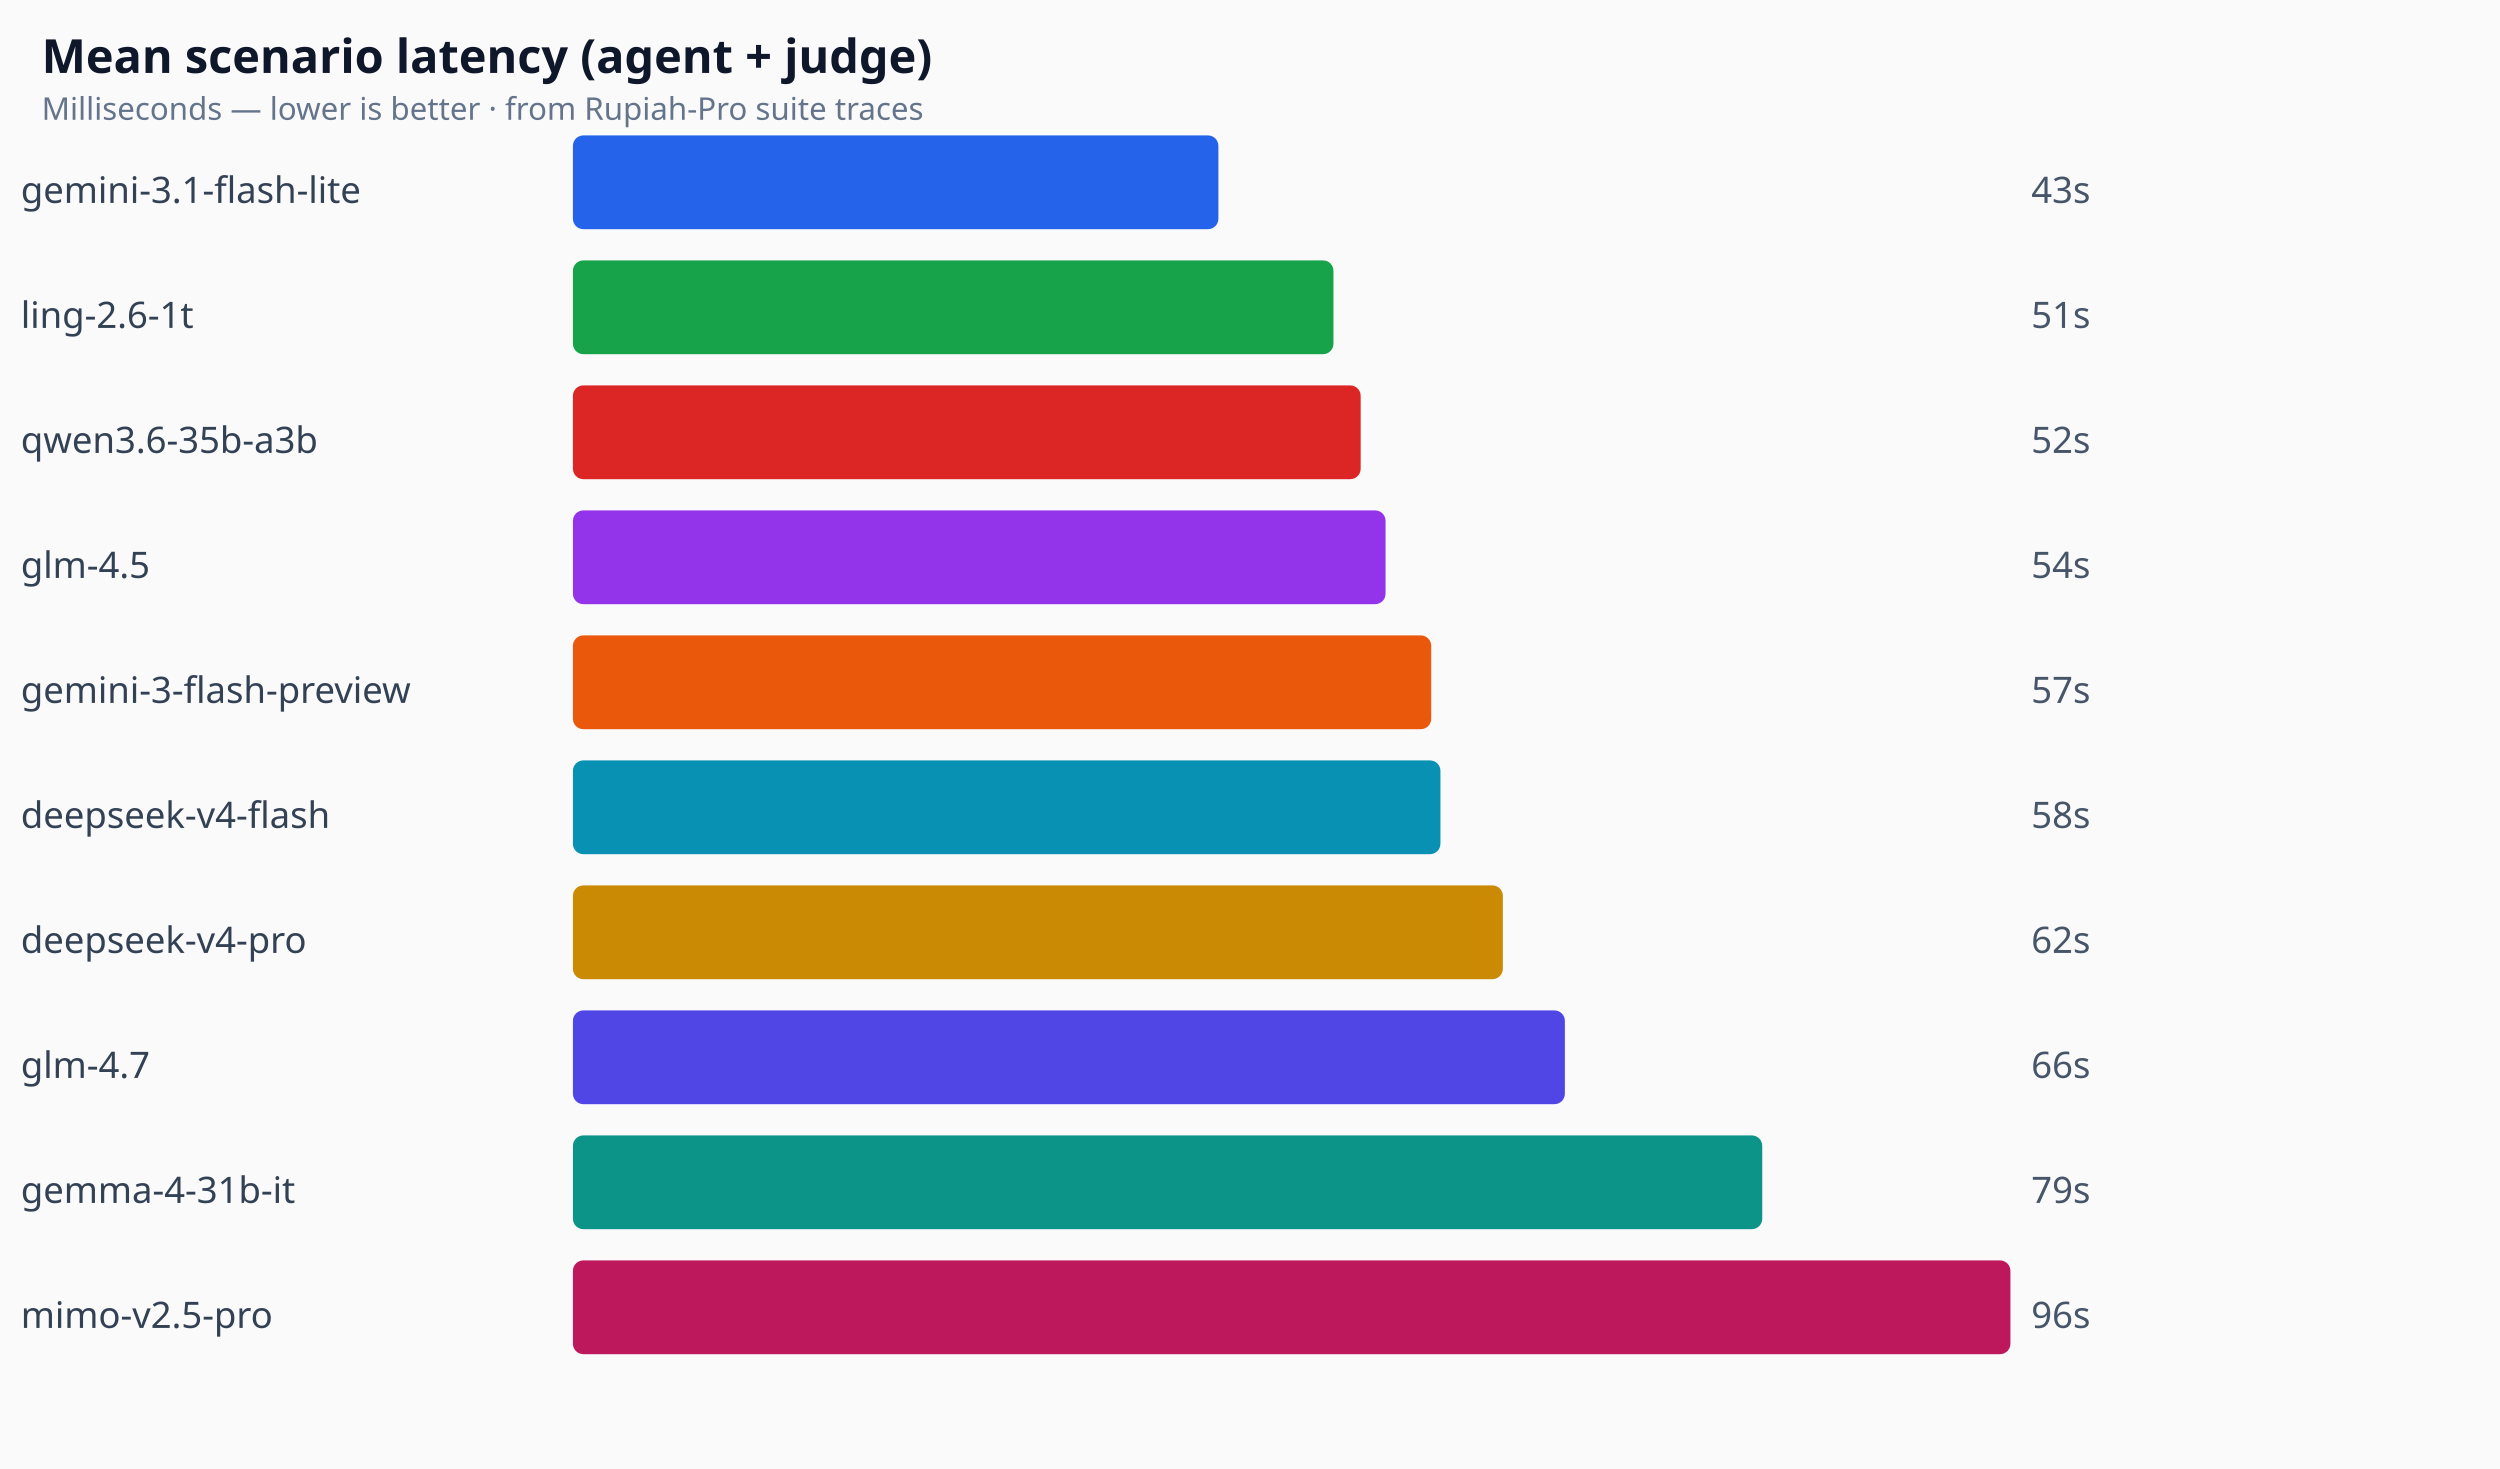
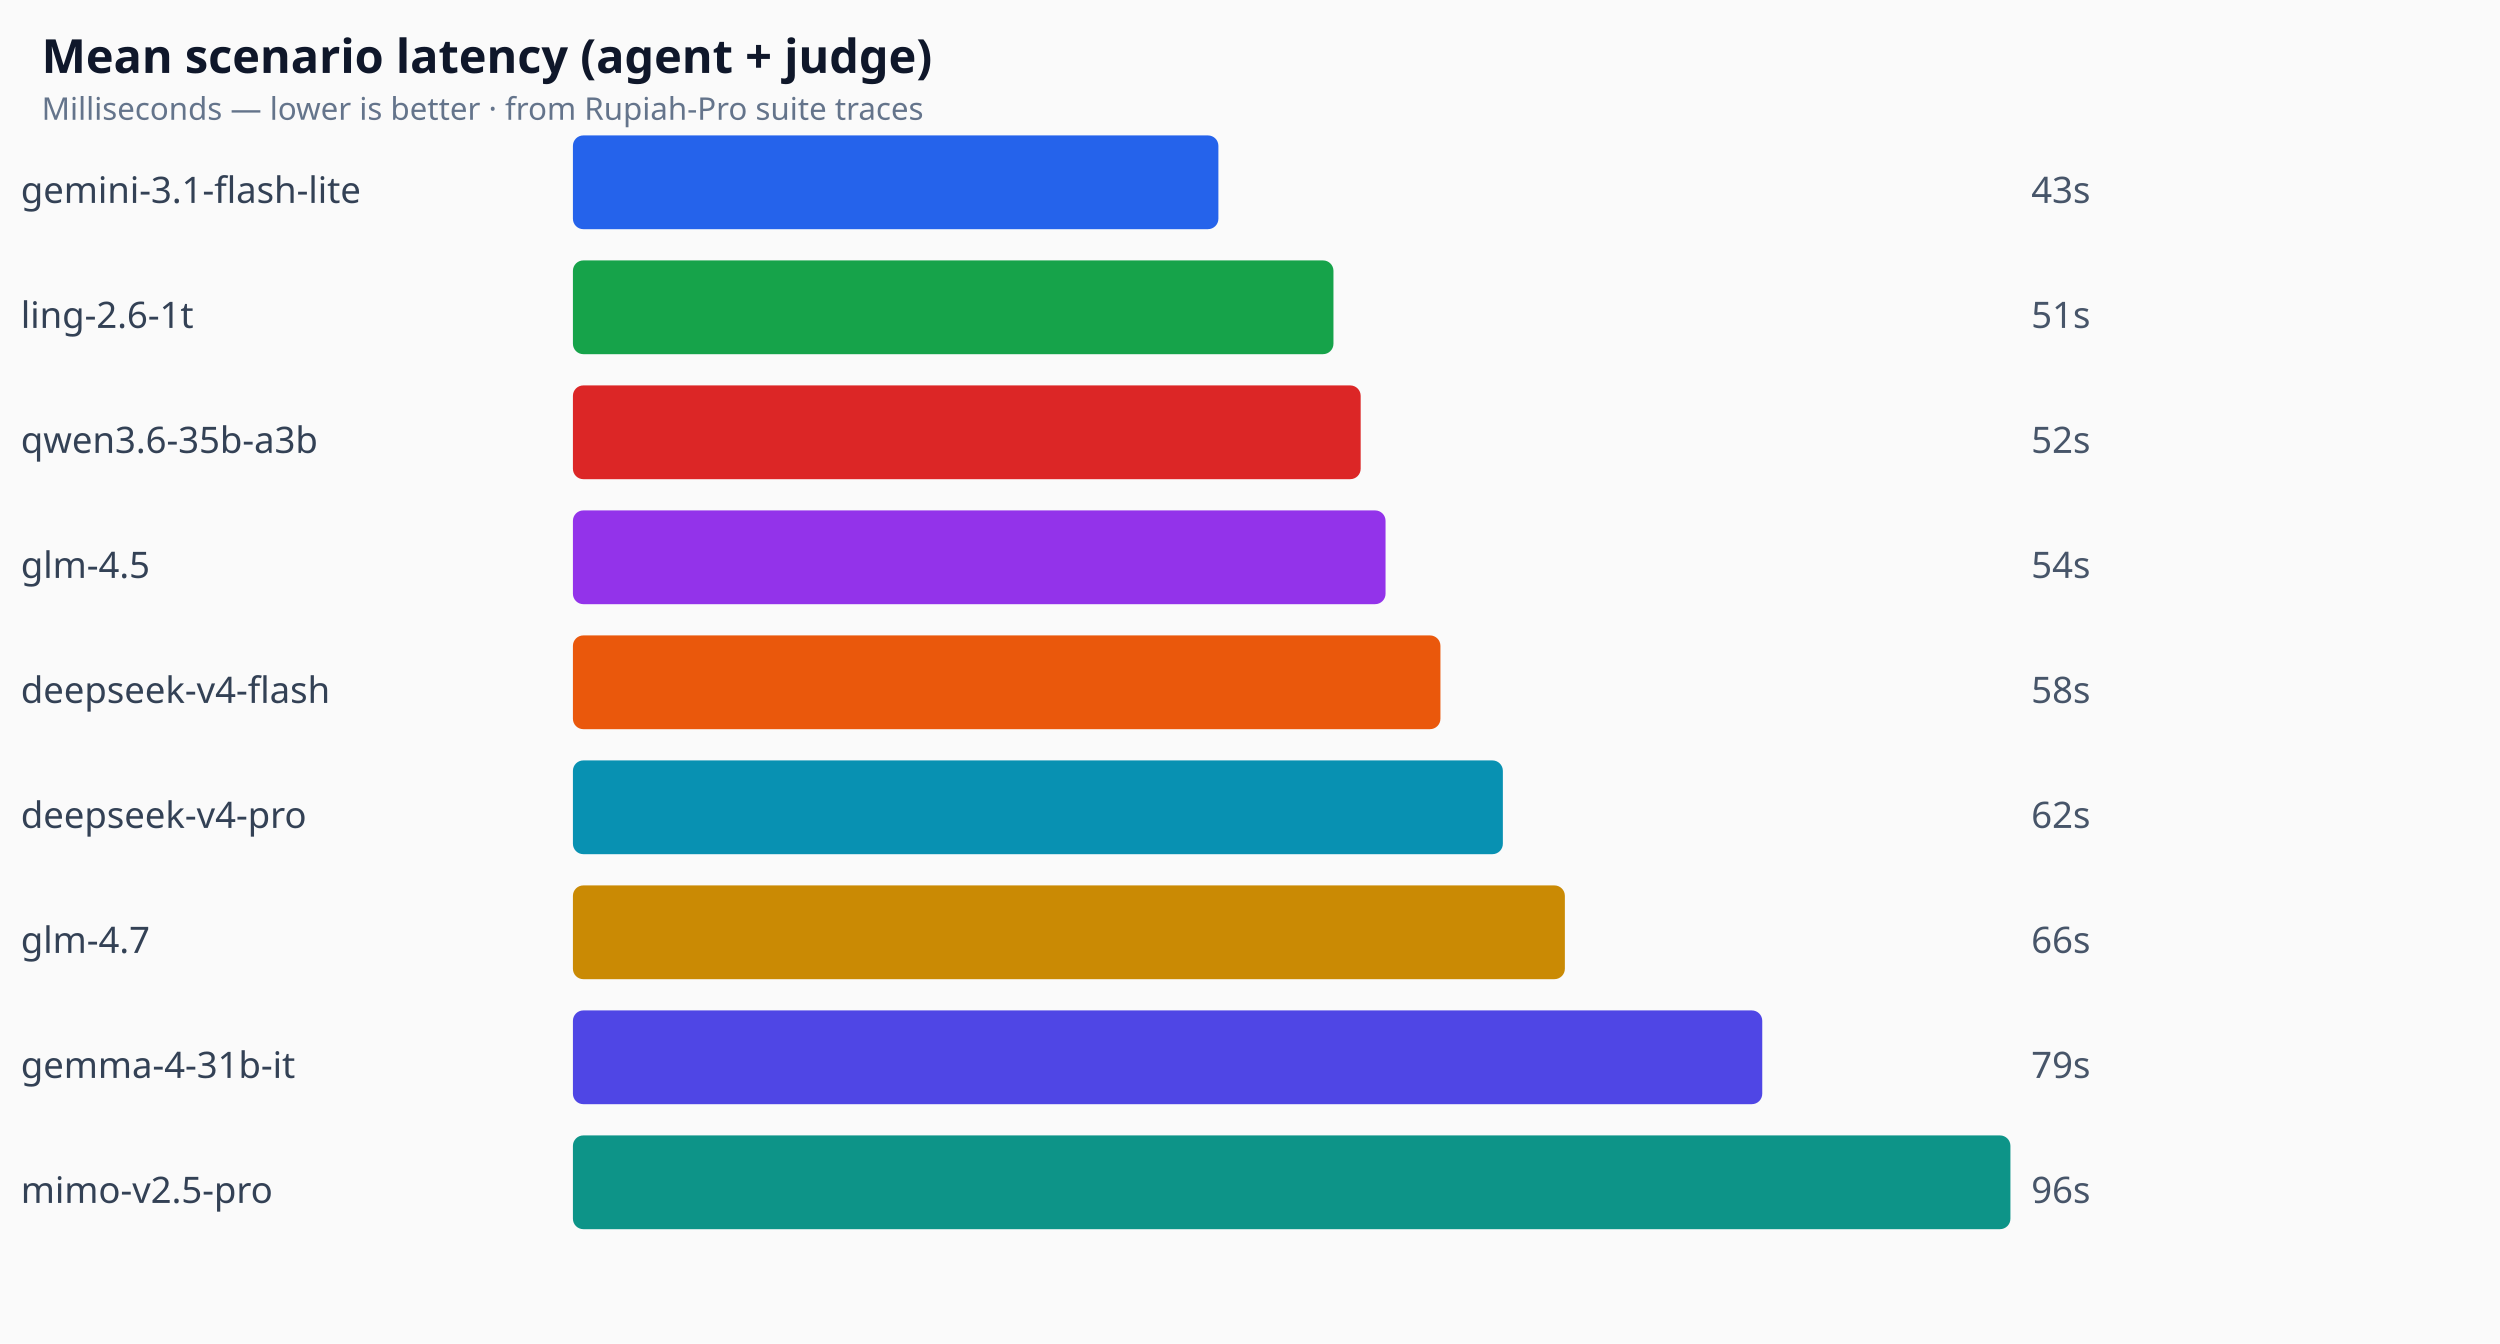
- <svg xmlns="http://www.w3.org/2000/svg" viewBox="0 0 960 564" width="960" height="564">
+ <svg xmlns="http://www.w3.org/2000/svg" viewBox="0 0 960 516" width="960" height="516">
  <style>
    .title { font: 600 18px system-ui, sans-serif; fill: #0f172a; }
    .label { font: 14px system-ui, sans-serif; fill: #334155; }
    .value { font: 14px system-ui, sans-serif; fill: #475569; }
    .sub { font: 12px system-ui, sans-serif; fill: #64748b; }
  </style>
  <rect width="100%" height="100%" fill="#fafafa" />
  <text x="16" y="28" class="title">Mean scenario latency (agent + judge)</text>
  <text x="16" y="46" class="sub">Milliseconds — lower is better · from Rupiah-Pro suite traces</text>
  <text x="8" y="77.92" class="label">gemini-3.1-flash-lite</text>
  <rect x="220" y="52" width="247.863" height="36" rx="4" fill="#2563eb" />
  <text x="780" y="77.92" class="value">43s</text>
  <text x="8" y="125.92" class="label">ling-2.6-1t</text>
  <rect x="220" y="100" width="292.047" height="36" rx="4" fill="#16a34a" />
  <text x="780" y="125.92" class="value">51s</text>
  <text x="8" y="173.92" class="label">qwen3.6-35b-a3b</text>
  <rect x="220" y="148" width="302.499" height="36" rx="4" fill="#dc2626" />
  <text x="780" y="173.92" class="value">52s</text>
  <text x="8" y="221.92" class="label">glm-4.5</text>
  <rect x="220" y="196" width="312.052" height="36" rx="4" fill="#9333ea" />
  <text x="780" y="221.92" class="value">54s</text>
-   <text x="8" y="269.92" class="label">gemini-3-flash-preview</text>
-   <rect x="220" y="244" width="329.59" height="36" rx="4" fill="#ea580c" />
-   <text x="780" y="269.92" class="value">57s</text>
-   <text x="8" y="317.92" class="label">deepseek-v4-flash</text>
-   <rect x="220" y="292" width="333.126" height="36" rx="4" fill="#0891b2" />
-   <text x="780" y="317.92" class="value">58s</text>
-   <text x="8" y="365.92" class="label">deepseek-v4-pro</text>
-   <rect x="220" y="340" width="357.1" height="36" rx="4" fill="#ca8a04" />
-   <text x="780" y="365.92" class="value">62s</text>
-   <text x="8" y="413.92" class="label">glm-4.7</text>
-   <rect x="220" y="388" width="380.909" height="36" rx="4" fill="#4f46e5" />
-   <text x="780" y="413.92" class="value">66s</text>
-   <text x="8" y="461.92" class="label">gemma-4-31b-it</text>
-   <rect x="220" y="436" width="456.705" height="36" rx="4" fill="#0d9488" />
-   <text x="780" y="461.92" class="value">79s</text>
-   <text x="8" y="509.92" class="label">mimo-v2.5-pro</text>
-   <rect x="220" y="484" width="552" height="36" rx="4" fill="#be185d" />
-   <text x="780" y="509.92" class="value">96s</text>
+   <text x="8" y="269.92" class="label">deepseek-v4-flash</text>
+   <rect x="220" y="244" width="333.126" height="36" rx="4" fill="#ea580c" />
+   <text x="780" y="269.92" class="value">58s</text>
+   <text x="8" y="317.92" class="label">deepseek-v4-pro</text>
+   <rect x="220" y="292" width="357.1" height="36" rx="4" fill="#0891b2" />
+   <text x="780" y="317.92" class="value">62s</text>
+   <text x="8" y="365.92" class="label">glm-4.7</text>
+   <rect x="220" y="340" width="380.909" height="36" rx="4" fill="#ca8a04" />
+   <text x="780" y="365.92" class="value">66s</text>
+   <text x="8" y="413.92" class="label">gemma-4-31b-it</text>
+   <rect x="220" y="388" width="456.705" height="36" rx="4" fill="#4f46e5" />
+   <text x="780" y="413.92" class="value">79s</text>
+   <text x="8" y="461.92" class="label">mimo-v2.5-pro</text>
+   <rect x="220" y="436" width="552" height="36" rx="4" fill="#0d9488" />
+   <text x="780" y="461.92" class="value">96s</text>
</svg>
